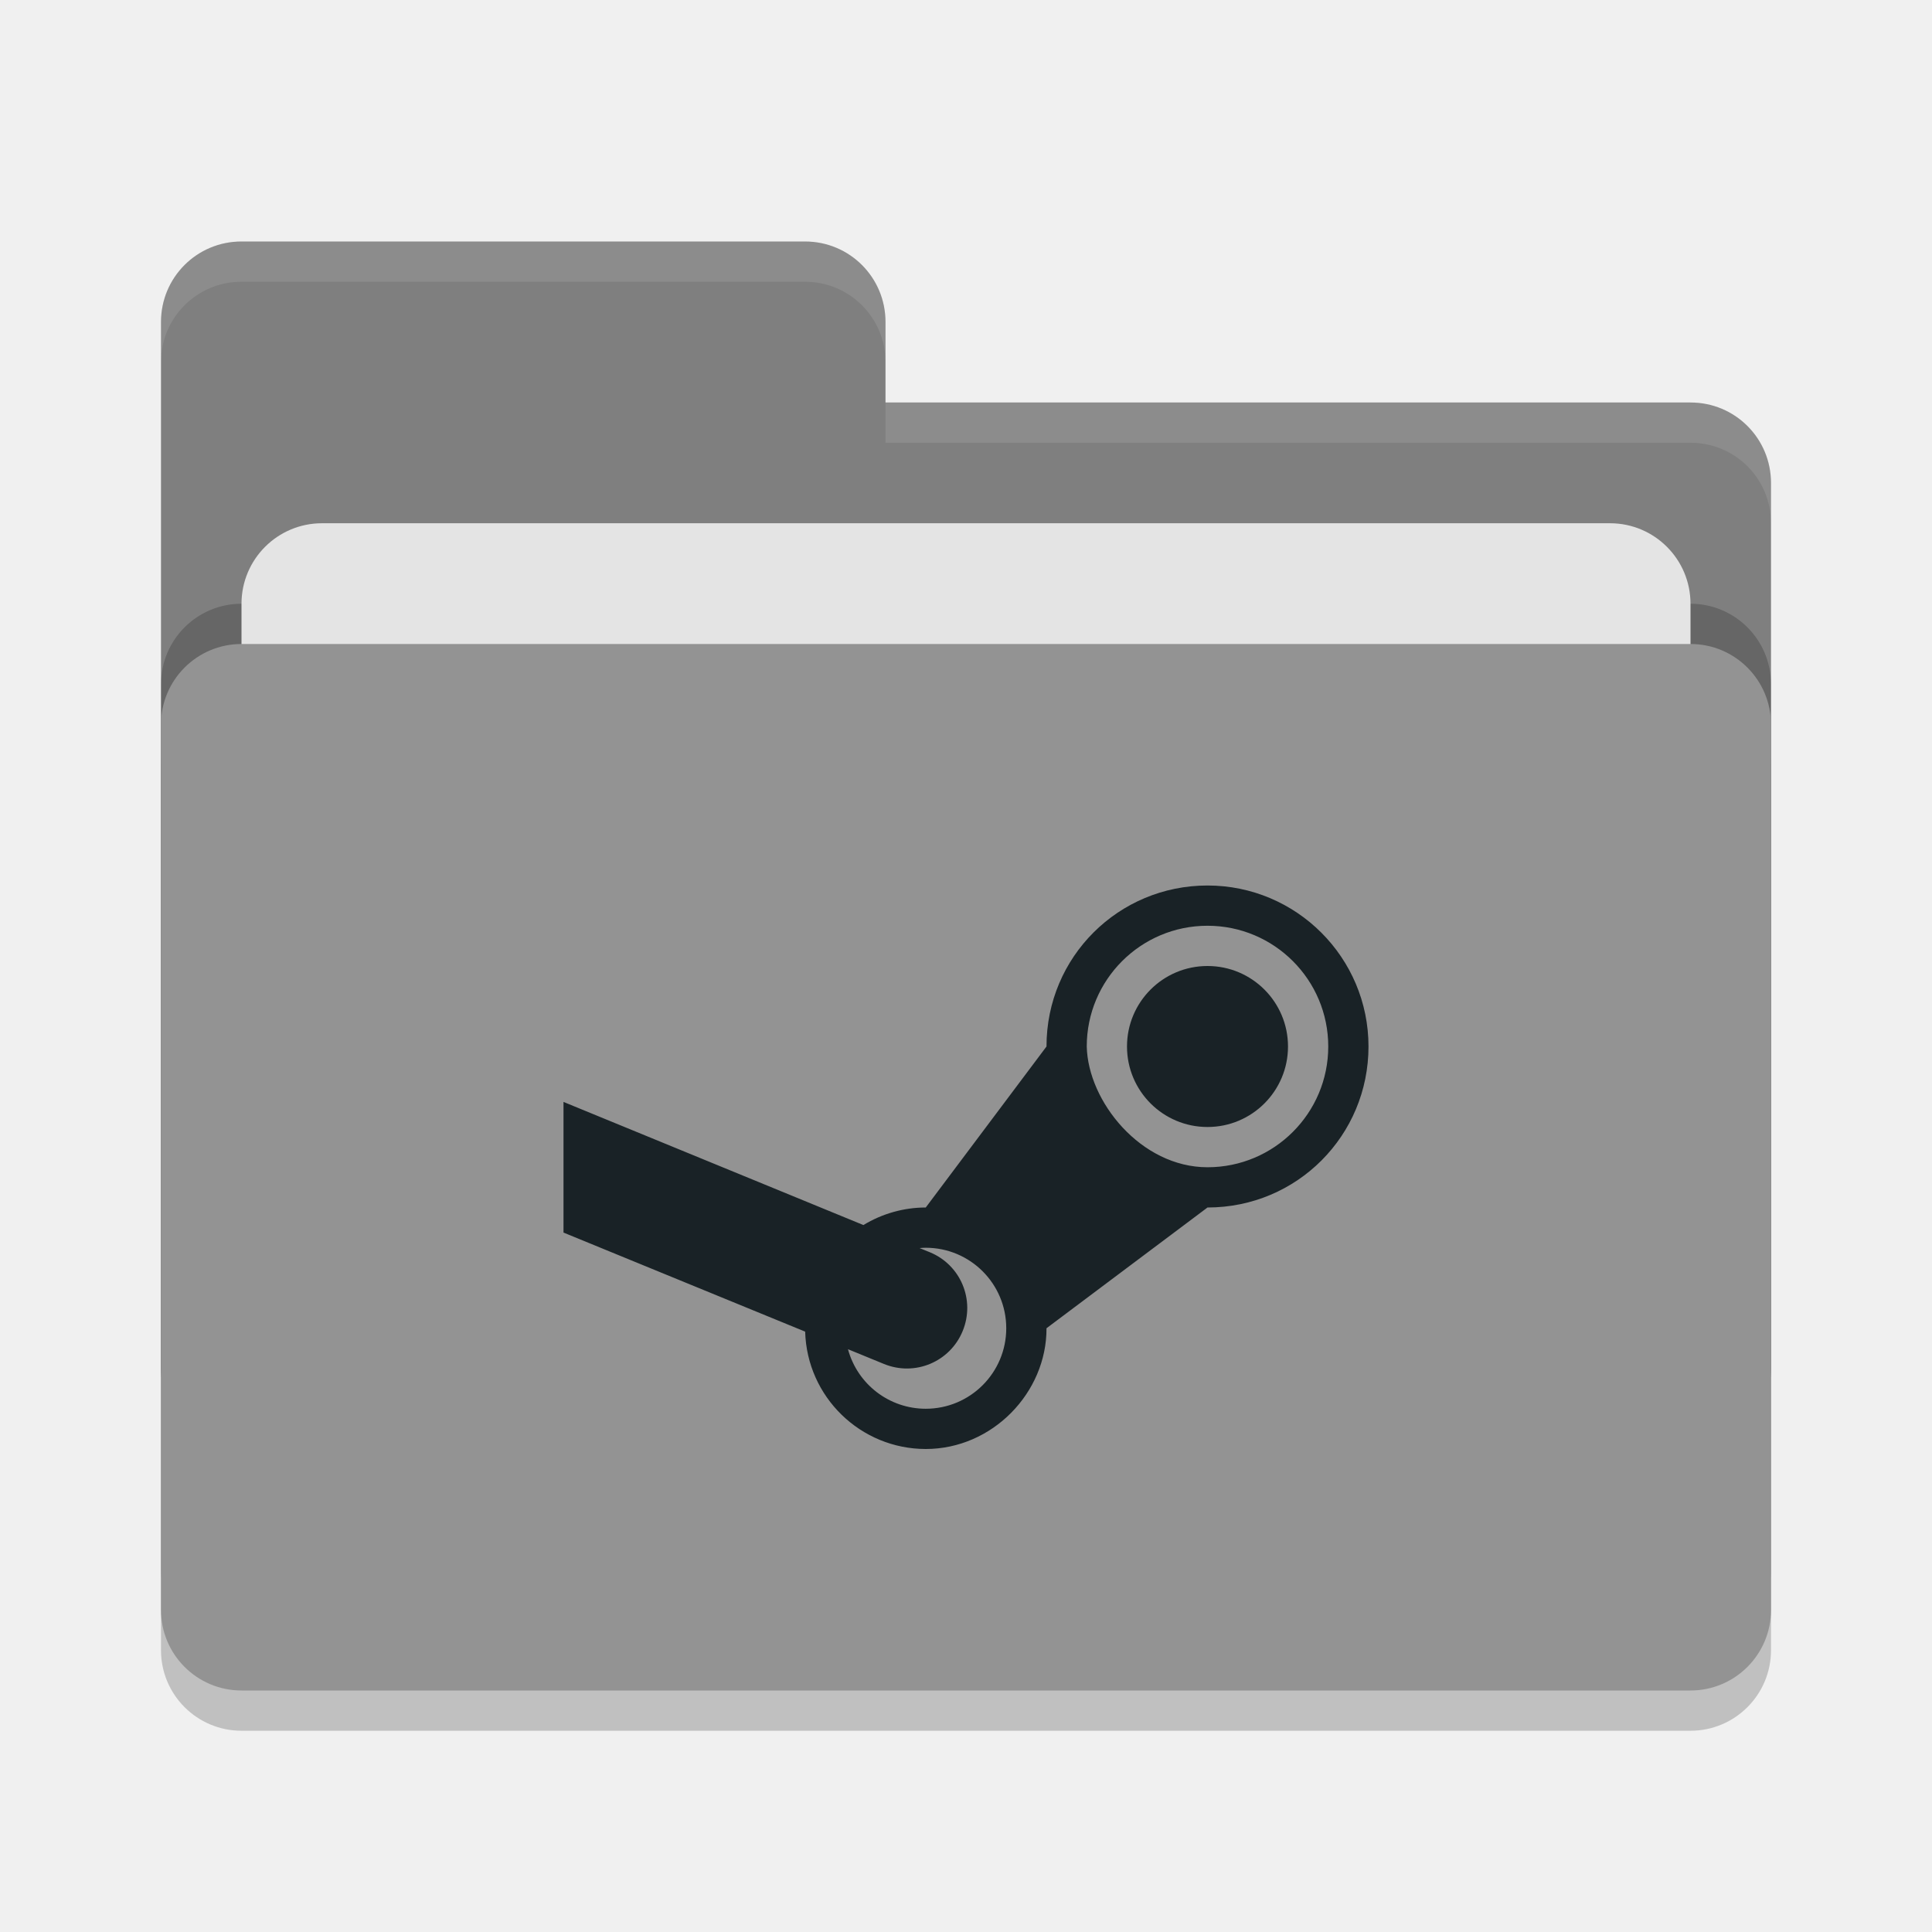
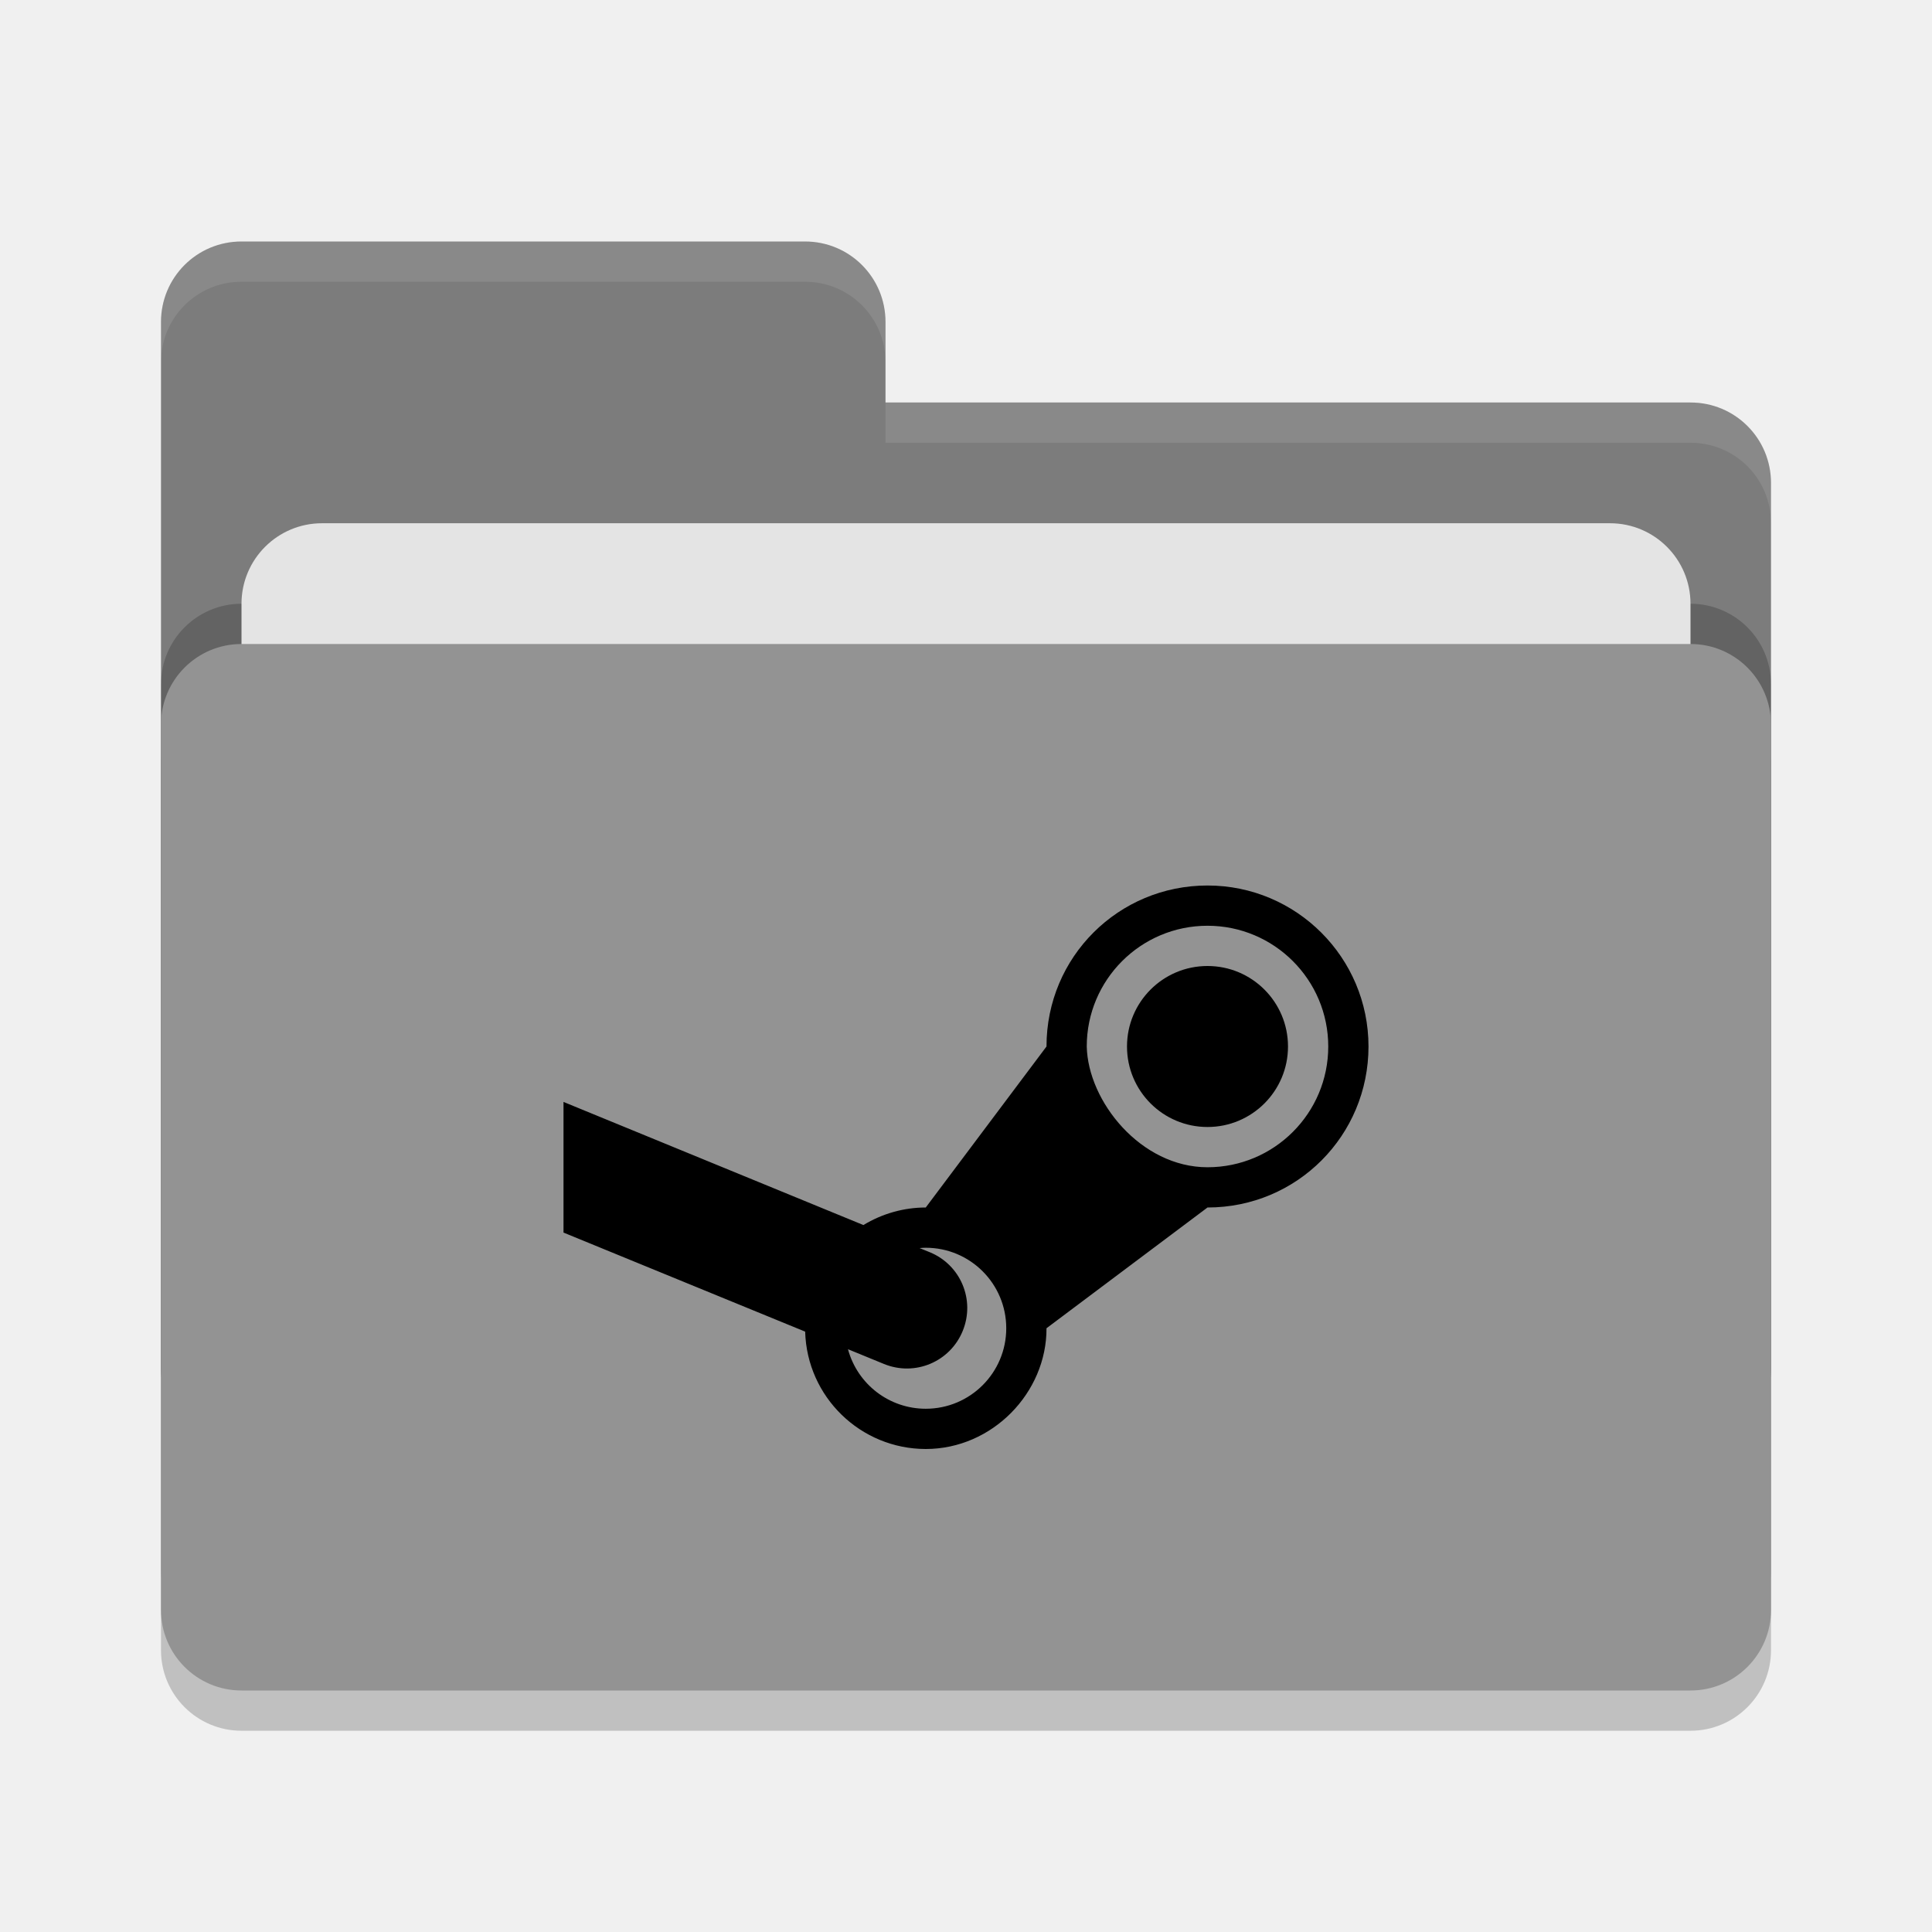
<svg xmlns="http://www.w3.org/2000/svg" width="48" height="48" version="1">
  <rect style="opacity:0.2" width="40" height="26" x="4" y="17" rx="2" ry="2" />
-   <path style="fill:#7f7f7f" d="M 4,34 C 4,35.108 4.892,36 6,36 H 42 C 43.108,36 44,35.108 44,34 V 12 C 44,10.892 43.108,10 42,10 H 22 V 8 C 22,6.892 21.108,6 20,6 H 6 C 4.892,6 4,6.892 4,8" />
+   <path style="fill:#7c7c7c" d="M 4,34 C 4,35.108 4.892,36 6,36 H 42 C 43.108,36 44,35.108 44,34 V 12 C 44,10.892 43.108,10 42,10 H 22 V 8 C 22,6.892 21.108,6 20,6 H 6 C 4.892,6 4,6.892 4,8" />
  <rect style="opacity:0.2" width="40" height="26" x="4" y="15" rx="2" ry="2" />
  <rect style="fill:#e4e4e4" width="36" height="16" x="6" y="13" rx="2" ry="2" />
  <rect style="fill:#939393" width="40" height="26" x="4" y="16" rx="2" ry="2" />
  <path style="opacity:0.1;fill:#ffffff" d="M 6,6 C 4.892,6 4,6.892 4,8 V 9 C 4,7.892 4.892,7 6,7 H 20 C 21.108,7 22,7.892 22,9 V 8 C 22,6.892 21.108,6 20,6 Z M 22,10 V 11 H 42 C 43.108,11 44,11.892 44,13 V 12 C 44,10.892 43.108,10 42,10 Z" />
-   <path style="fill:#192226" d="M 14,30.623 20.004,33.084 C 20.049,34.706 21.377,35.998 23,36 24.657,36 26.006,34.598 26,33 L 30,30 C 32.227,30 34,28.209 34,26 34,23.791 32.209,22 30,22 27.791,22 25.999,23.772 26,26 L 23,30 C 22.456,30 21.918,30.152 21.451,30.436 L 14,27.377 M 30,23 C 31.657,23 33,24.343 33,26 33,27.657 31.657,29 30,29 28.344,29 27.031,27.365 27,26 27,24.343 28.343,23 30,23 Z M 30,24 C 28.895,24 28,24.895 28,26 28,27.105 28.895,28 30,28 31.105,28 32,27.105 32,26 32,24.895 31.105,24 30,24 Z M 23,31 C 24.105,31 25,31.895 25,33 25,34.105 24.105,35 23,35 22.096,35 21.304,34.394 21.068,33.521 L 21.961,33.887 C 22.73,34.202 23.603,33.837 23.918,33.068 24.233,32.299 23.869,31.426 23.1,31.111 L 22.846,31.008 C 22.897,31.003 22.949,31.001 23,31 Z" />
+   <path style="fill:#000000" d="M 14,30.623 20.004,33.084 C 20.049,34.706 21.377,35.998 23,36 24.657,36 26.006,34.598 26,33 L 30,30 C 32.227,30 34,28.209 34,26 34,23.791 32.209,22 30,22 27.791,22 25.999,23.772 26,26 L 23,30 C 22.456,30 21.918,30.152 21.451,30.436 L 14,27.377 M 30,23 C 31.657,23 33,24.343 33,26 33,27.657 31.657,29 30,29 28.344,29 27.031,27.365 27,26 27,24.343 28.343,23 30,23 Z M 30,24 C 28.895,24 28,24.895 28,26 28,27.105 28.895,28 30,28 31.105,28 32,27.105 32,26 32,24.895 31.105,24 30,24 Z M 23,31 C 24.105,31 25,31.895 25,33 25,34.105 24.105,35 23,35 22.096,35 21.304,34.394 21.068,33.521 L 21.961,33.887 C 22.73,34.202 23.603,33.837 23.918,33.068 24.233,32.299 23.869,31.426 23.1,31.111 L 22.846,31.008 C 22.897,31.003 22.949,31.001 23,31 Z" />
</svg>
